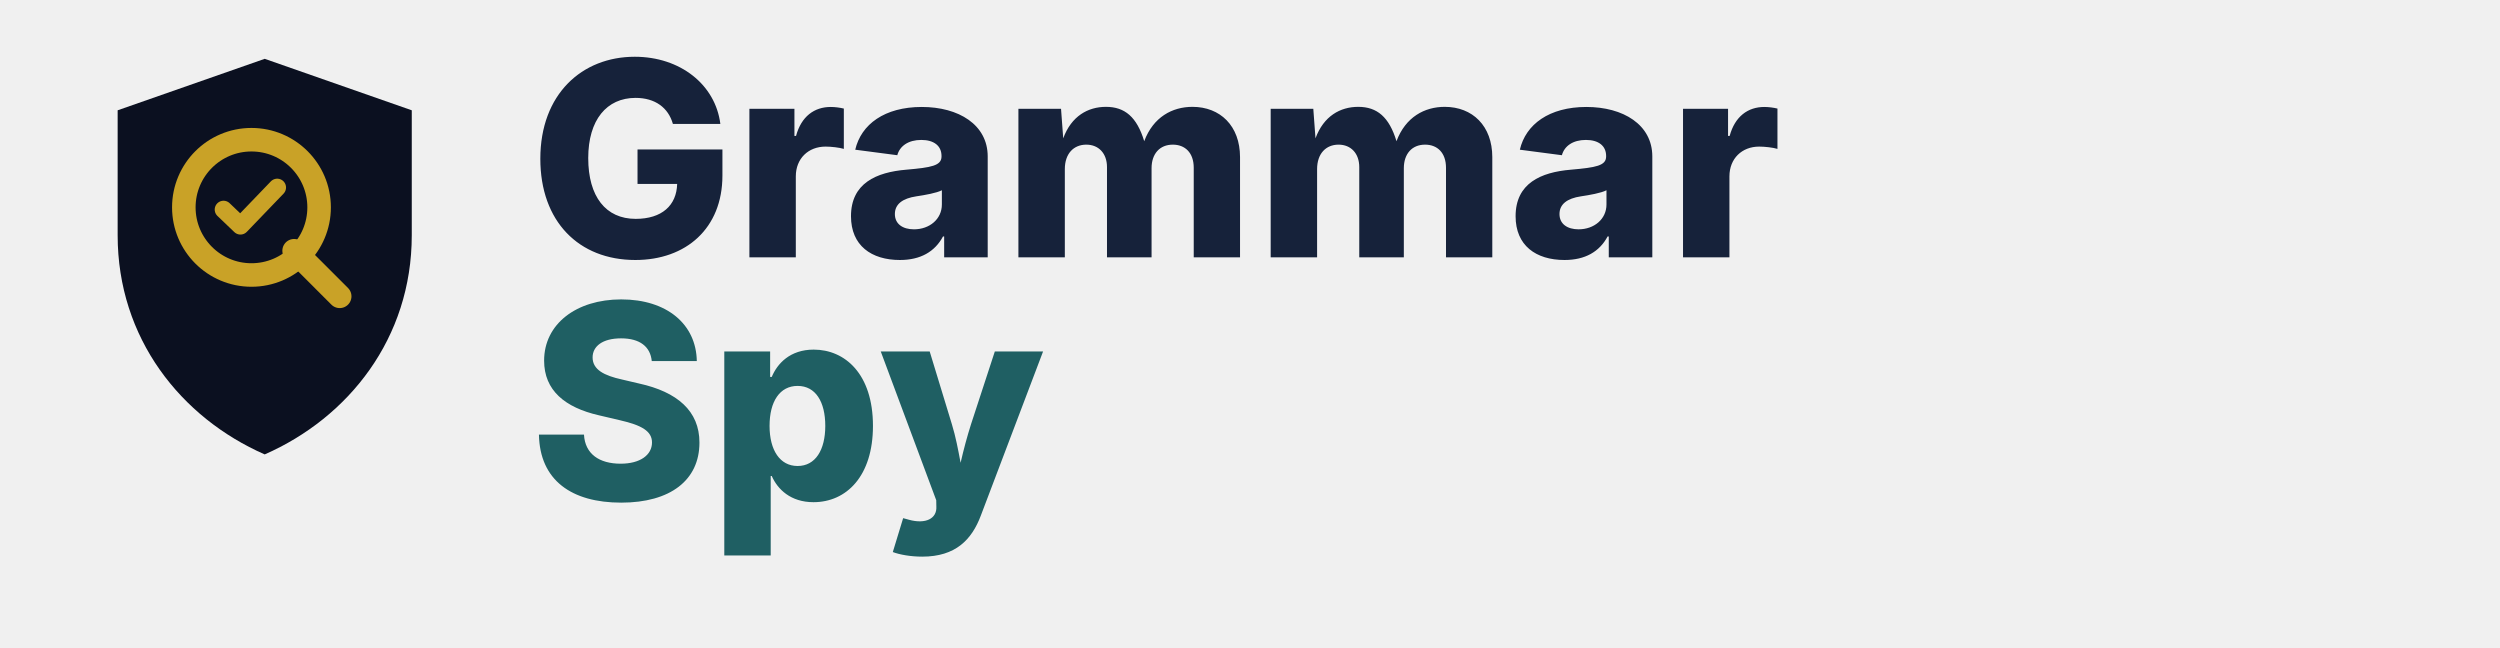
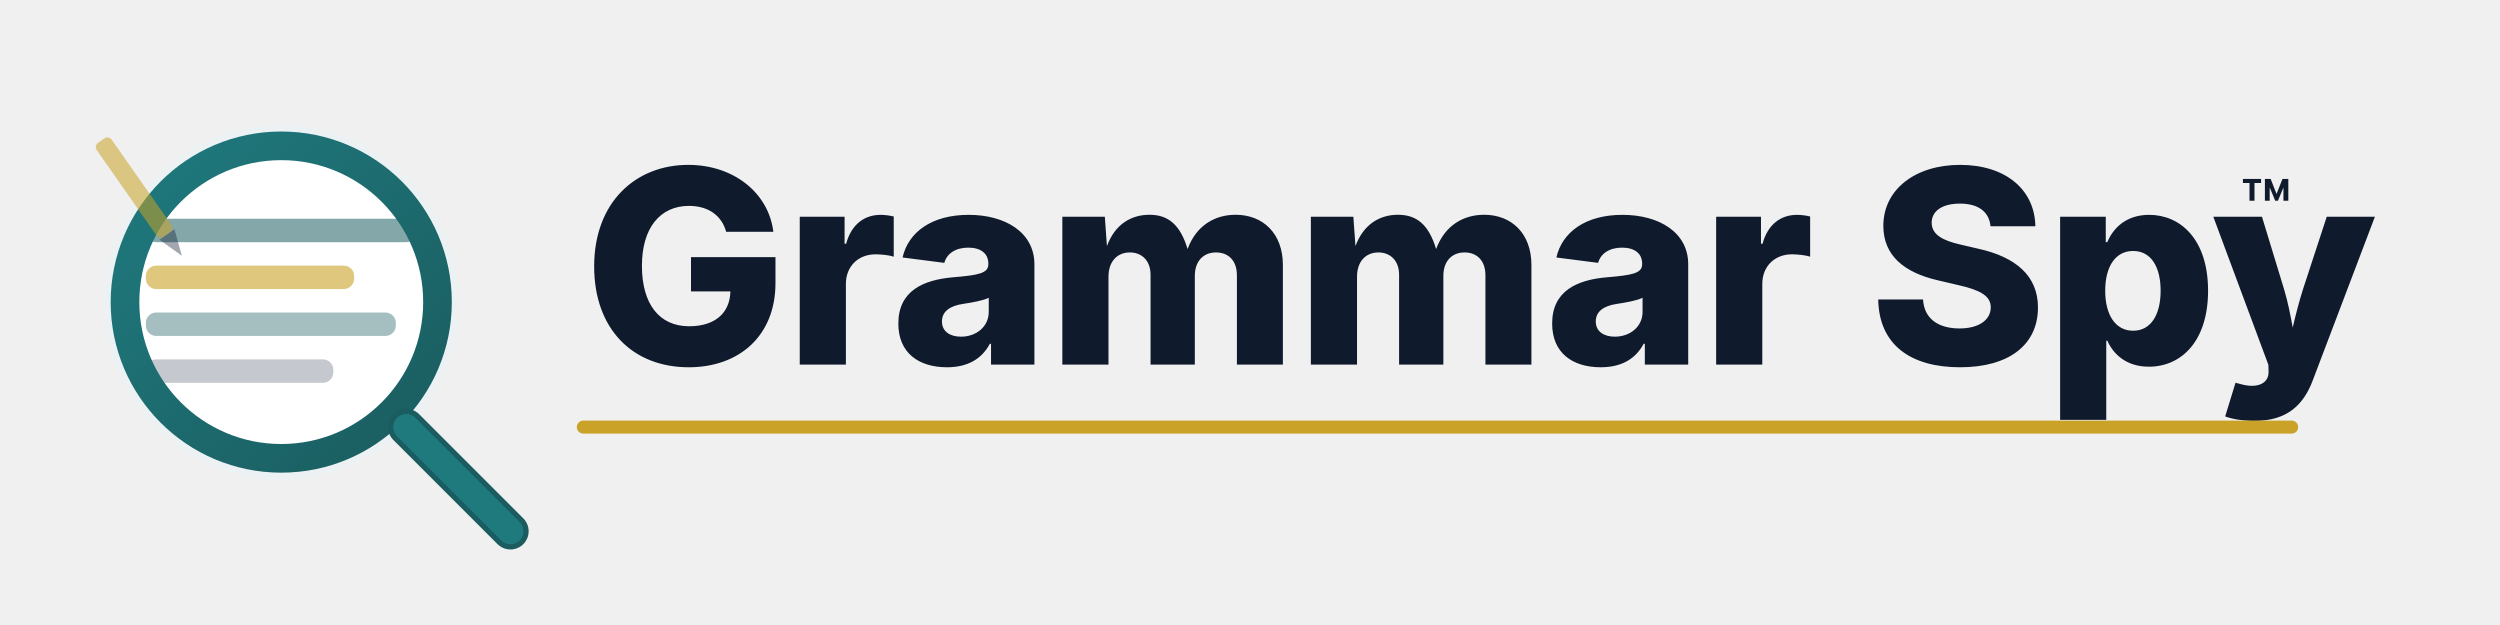
- <svg xmlns="http://www.w3.org/2000/svg" width="340" height="88" viewBox="0 0 340 88" role="img" aria-labelledby="title desc">
-   <g transform="translate(4 4)">
-     <path d="M32 4L52 11V28c0 14-8.6 24.8-20 29.8C20.6 52.8 12 42 12 28V11L32 4z" fill="#0B1020" />
-     <circle cx="30.2" cy="24.2" r="9.2" fill="none" stroke="#C9A227" stroke-width="3.2" />
-     <path d="M36 30.1l6.2 6.2" fill="none" stroke="#C9A227" stroke-width="3.2" stroke-linecap="round" />
-     <path d="M26.4 24.5l2.3 2.2 5-5.2" fill="none" stroke="#C9A227" stroke-width="2.4" stroke-linecap="round" stroke-linejoin="round" />
+ <svg xmlns="http://www.w3.org/2000/svg" width="480" height="120" viewBox="0 0 480 120" role="img" aria-labelledby="title desc">
+   <defs>
+     <linearGradient id="mgGrad" x1="0" y1="0" x2="1" y2="1">
+       <stop offset="0%" stop-color="#1f7a7e" />
+       <stop offset="100%" stop-color="#1a5c5f" />
+     </linearGradient>
+     <clipPath id="lensClip">
+       <circle cx="48" cy="48" r="30" />
+     </clipPath>
+   </defs>
+   <g transform="translate(6,10)">
+     <circle cx="48" cy="48" r="34" fill="#e8f4f5" opacity=".5" />
+     <circle cx="48" cy="48" r="30" fill="#ffffff" />
+     <g clip-path="url(#lensClip)">
+       <rect x="22" y="32" width="52" height="4.5" rx="2" fill="#1f5f63" opacity=".55" />
+       <rect x="22" y="41" width="40" height="4.5" rx="2" fill="#c9a227" opacity=".6" />
+       <rect x="22" y="50" width="48" height="4.5" rx="2" fill="#1f5f63" opacity=".4" />
+       <rect x="22" y="59" width="36" height="4.5" rx="2" fill="#16223a" opacity=".25" />
+     </g>
+     <circle cx="48" cy="48" r="30" fill="none" stroke="url(#mgGrad)" stroke-width="5.5" />
+     <path d="M32 30 Q38 24 46 28" fill="none" stroke="#ffffff" stroke-width="2.5" stroke-linecap="round" opacity=".6" />
+     <line x1="72" y1="72" x2="92" y2="92" stroke="#1a5c5f" stroke-width="7" stroke-linecap="round" />
+     <line x1="72" y1="72" x2="92" y2="92" stroke="#1f7a7e" stroke-width="5" stroke-linecap="round" />
+     <g transform="translate(12,18) rotate(-35)">
+       <rect x="0" y="0" width="3.5" height="22" rx="1" fill="#c9a227" opacity=".55" />
+       <polygon points="0,22 3.5,22 1.75,27" fill="#16223a" opacity=".4" />
+     </g>
  </g>
-   <text x="72" y="35" font-family="Inter,Segoe UI,Arial,sans-serif" font-weight="800" font-size="37" fill="#16223A">Grammar</text>
-   <text x="72" y="68" font-family="Inter,Segoe UI,Arial,sans-serif" font-weight="800" font-size="37" fill="#1F5F63">Spy</text>
+   <text x="112" y="70" font-family="Inter,'Segoe UI',Arial,sans-serif" font-weight="800" font-size="52" letter-spacing="-0.5" fill="#0f1b2d">Grammar Spy</text>
+   <text x="430" y="46" font-family="Inter,'Segoe UI',Arial,sans-serif" font-weight="600" font-size="16" fill="#0f1b2d">™</text>
+   <line x1="112" y1="82" x2="440" y2="82" stroke="#c9a227" stroke-width="2.5" stroke-linecap="round" />
</svg>
